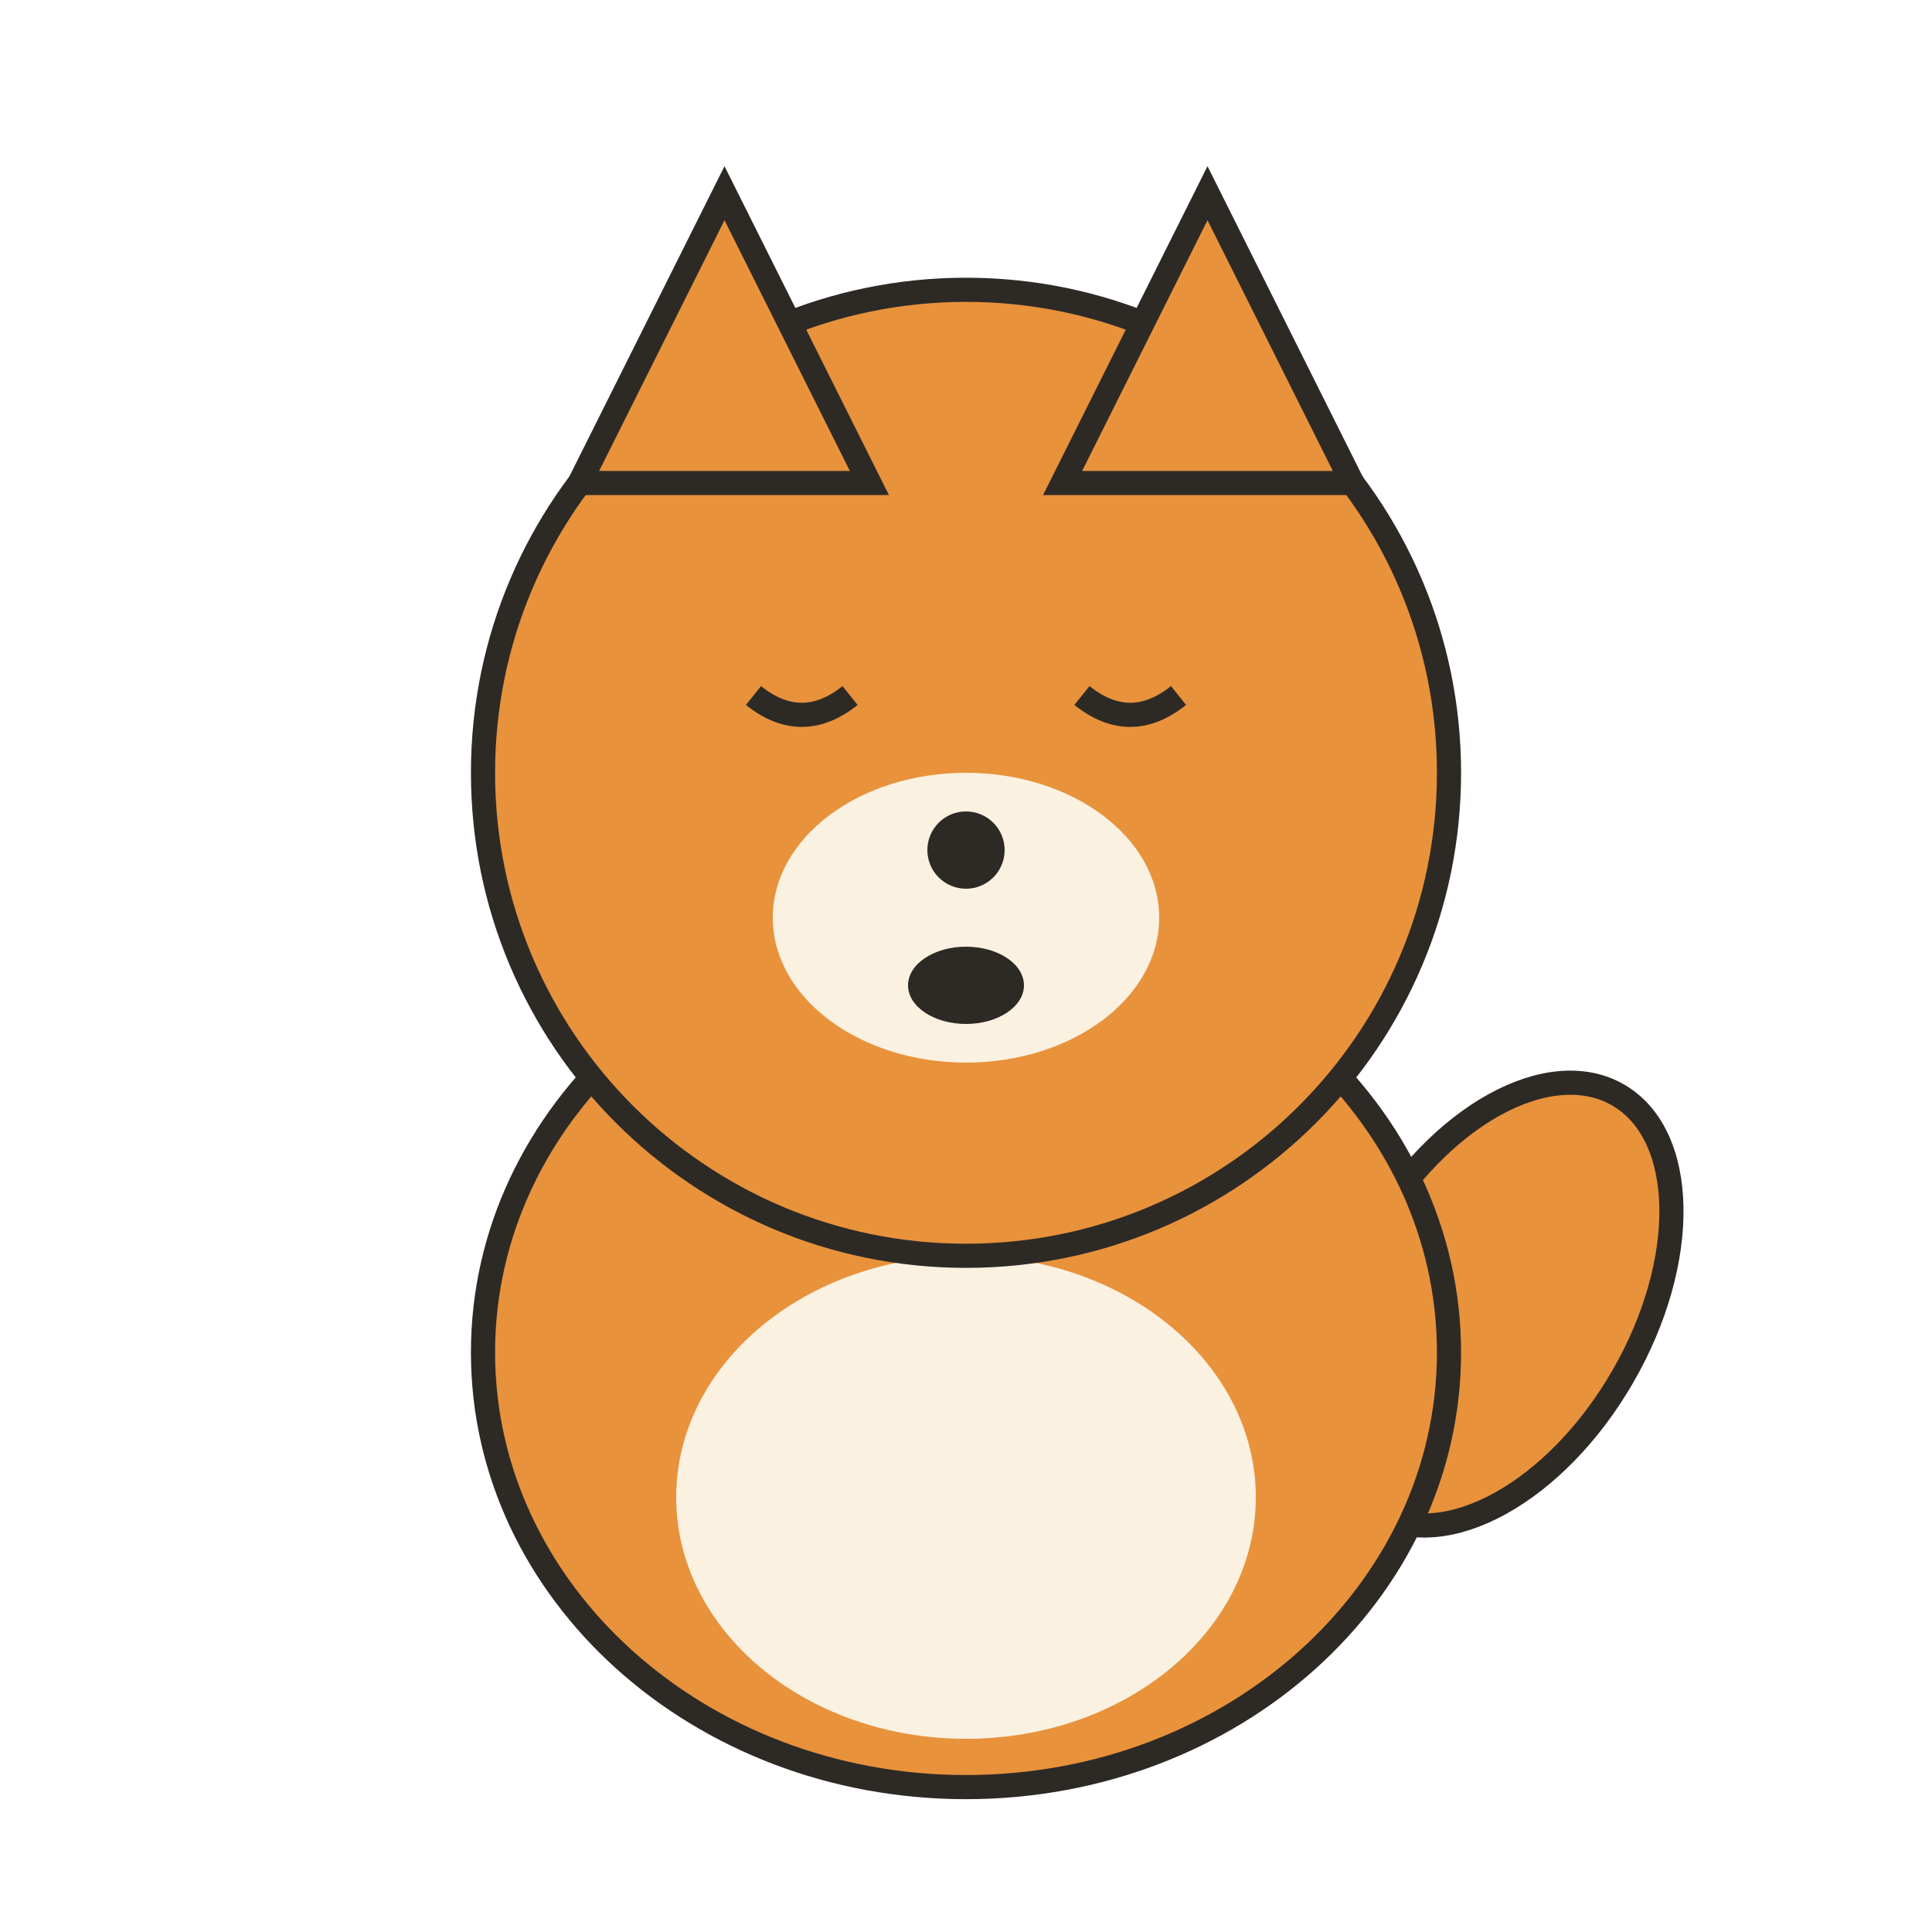
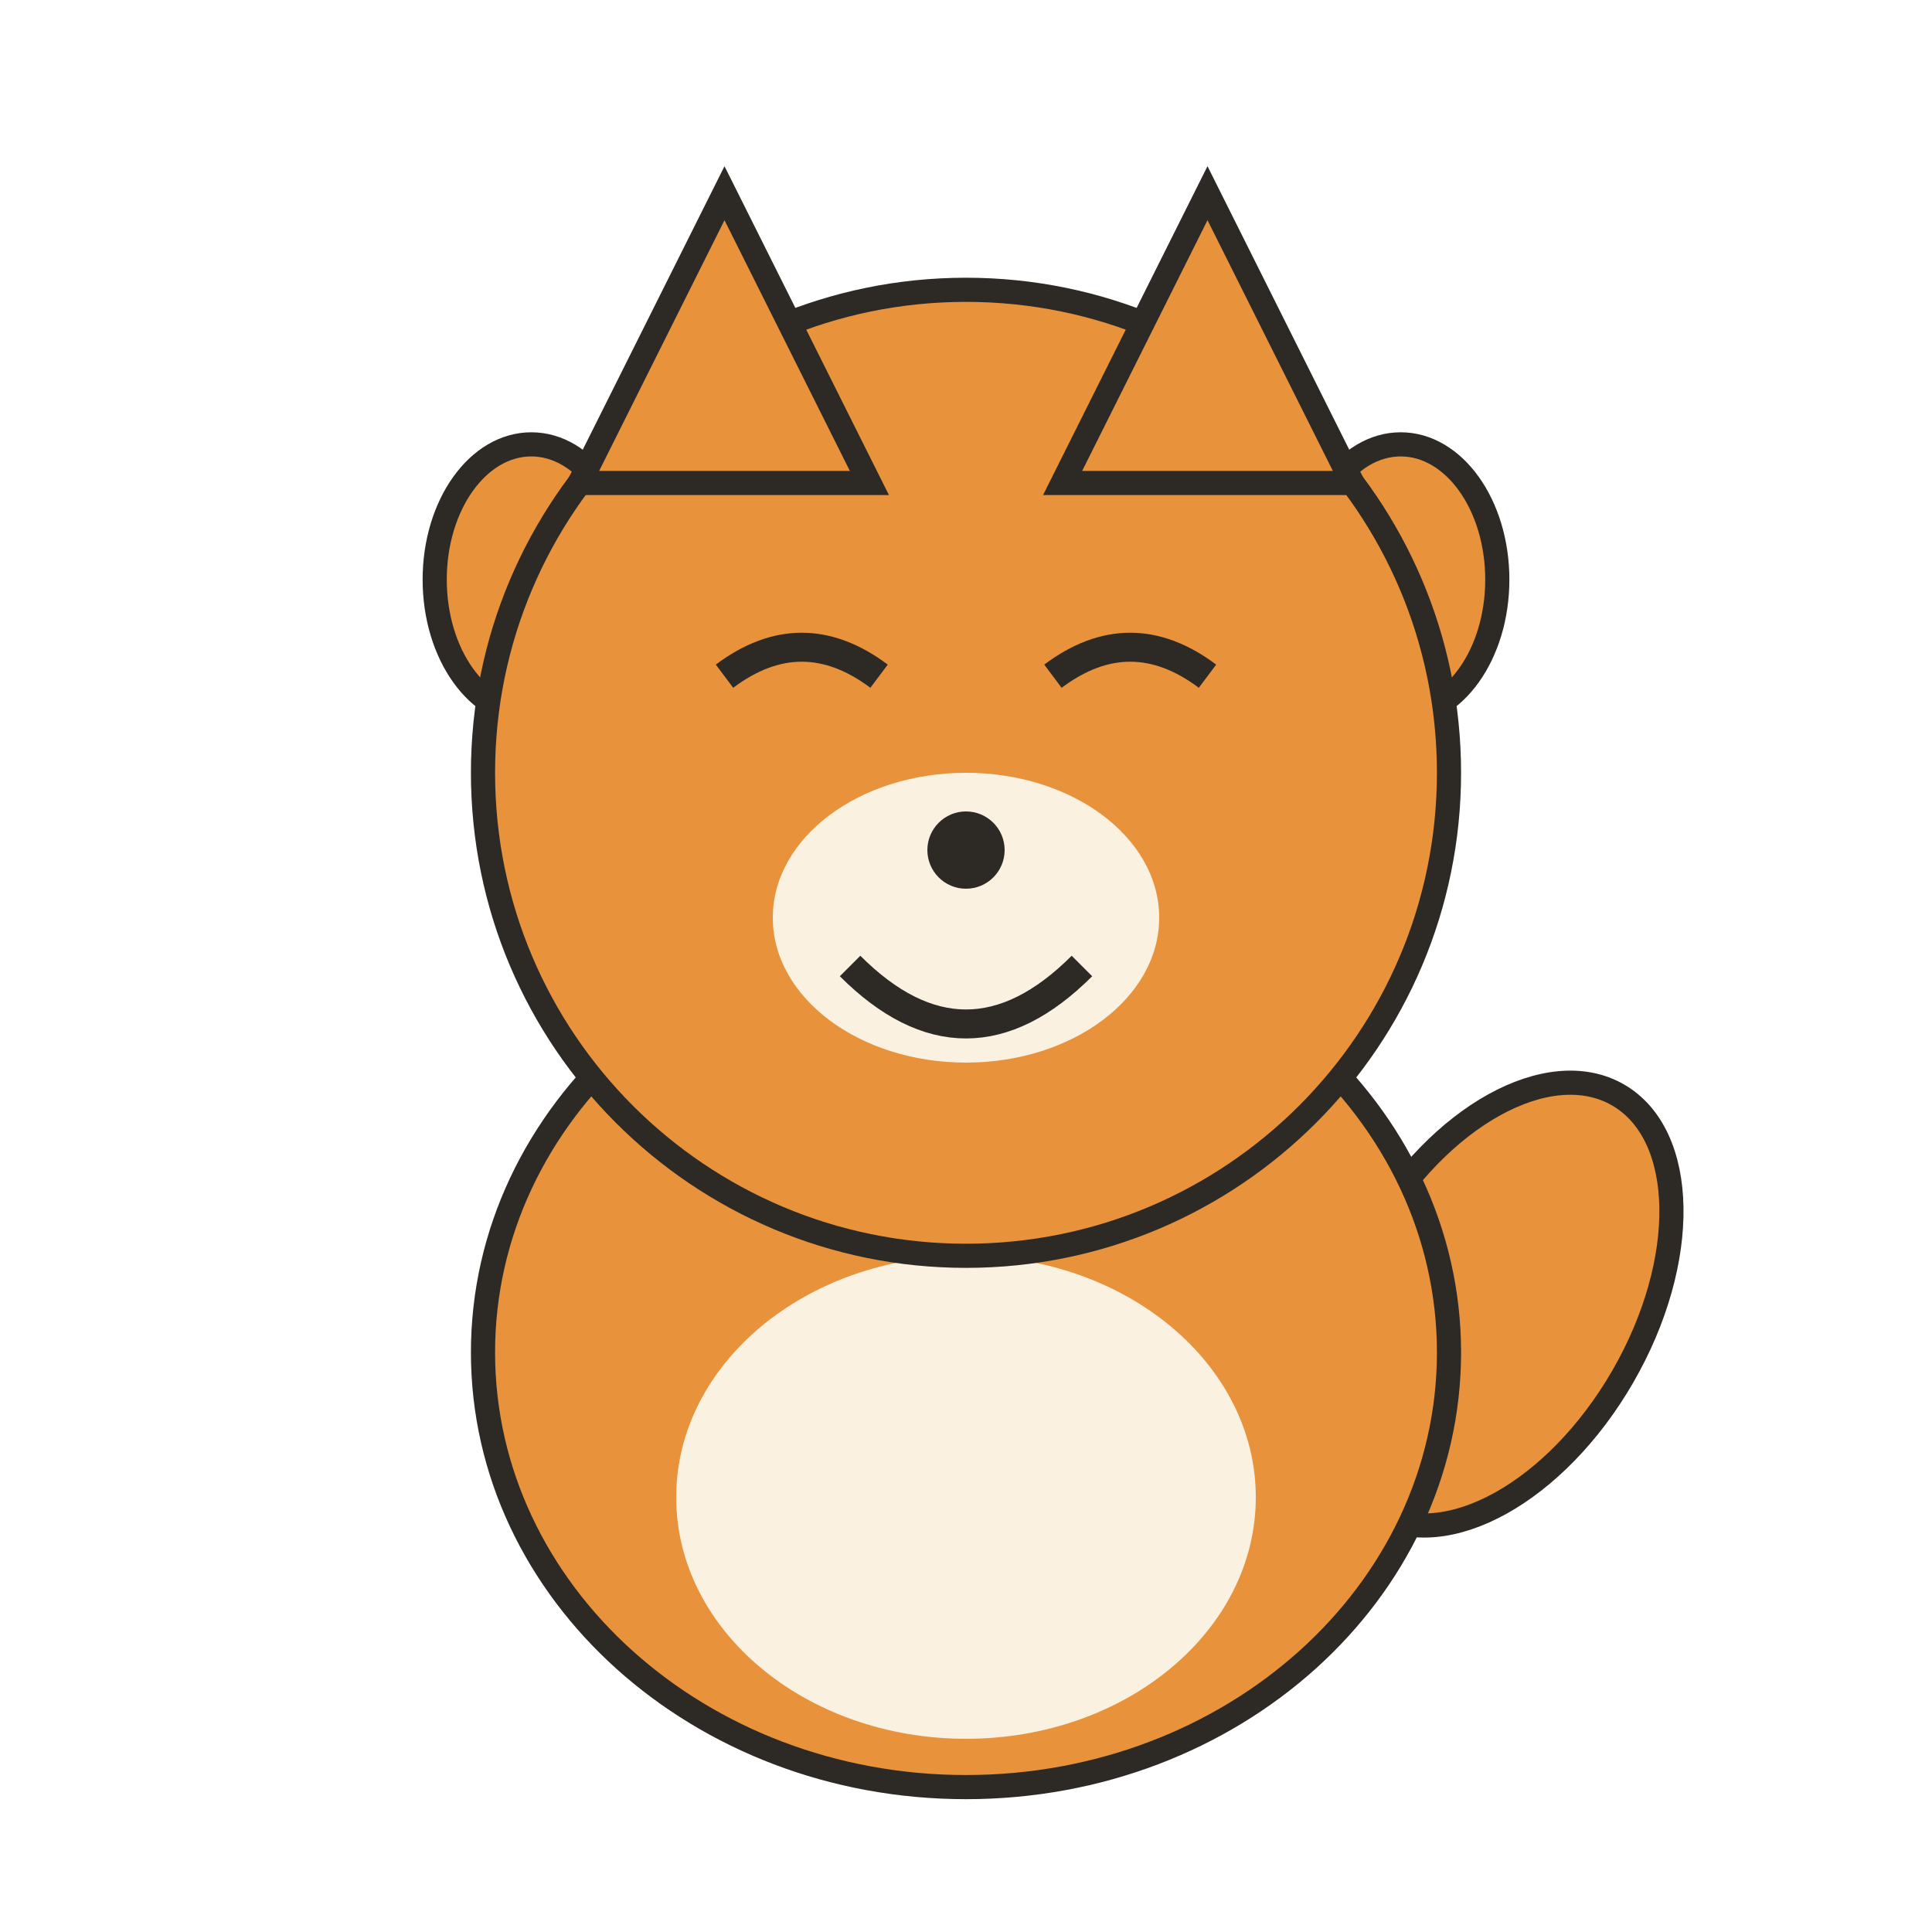
<svg xmlns="http://www.w3.org/2000/svg" viewBox="0 0 200 200">
  <ellipse cx="155" cy="135" rx="15" ry="25" fill="#E8923C" stroke="#2D2A26" stroke-width="2.5" transform="rotate(30 155 135)" />
  <ellipse cx="100" cy="140" rx="50" ry="45" fill="#E8923C" stroke="#2D2A26" stroke-width="2.5" />
  <ellipse cx="100" cy="155" rx="30" ry="25" fill="#FAF1E1" />
+   <ellipse cx="55" cy="60" rx="10" ry="14" fill="#E8923C" stroke="#2D2A26" stroke-width="2.5" />
+   <ellipse cx="145" cy="60" rx="10" ry="14" fill="#E8923C" stroke="#2D2A26" stroke-width="2.5" />
  <circle cx="100" cy="80" r="50" fill="#E8923C" stroke="#2D2A26" stroke-width="2.5" />
  <polygon points="60,50 75,20 90,50" fill="#E8923C" stroke="#2D2A26" stroke-width="2.5" />
  <polygon points="110,50 125,20 140,50" fill="#E8923C" stroke="#2D2A26" stroke-width="2.5" />
  <ellipse cx="100" cy="95" rx="20" ry="15" fill="#FAF1E1" />
  <circle cx="100" cy="88" r="4" fill="#2D2A26" />
-   <path d="M 78 72 Q 83 76 88 72" stroke="#2D2A26" stroke-width="2.5" fill="none" />
-   <path d="M 112 72 Q 117 76 122 72" stroke="#2D2A26" stroke-width="2.5" fill="none" />
-   <ellipse cx="100" cy="102" rx="6" ry="4" fill="#2D2A26" />
+   <path d="M 75 70 Q 83 64 91 70" stroke="#2D2A26" stroke-width="3" fill="none" />
+   <path d="M 109 70 Q 117 64 125 70" stroke="#2D2A26" stroke-width="3" fill="none" />
+   <path d="M 88 100 Q 100 112 112 100" stroke="#2D2A26" stroke-width="3" fill="#FAF1E1" />
</svg>
